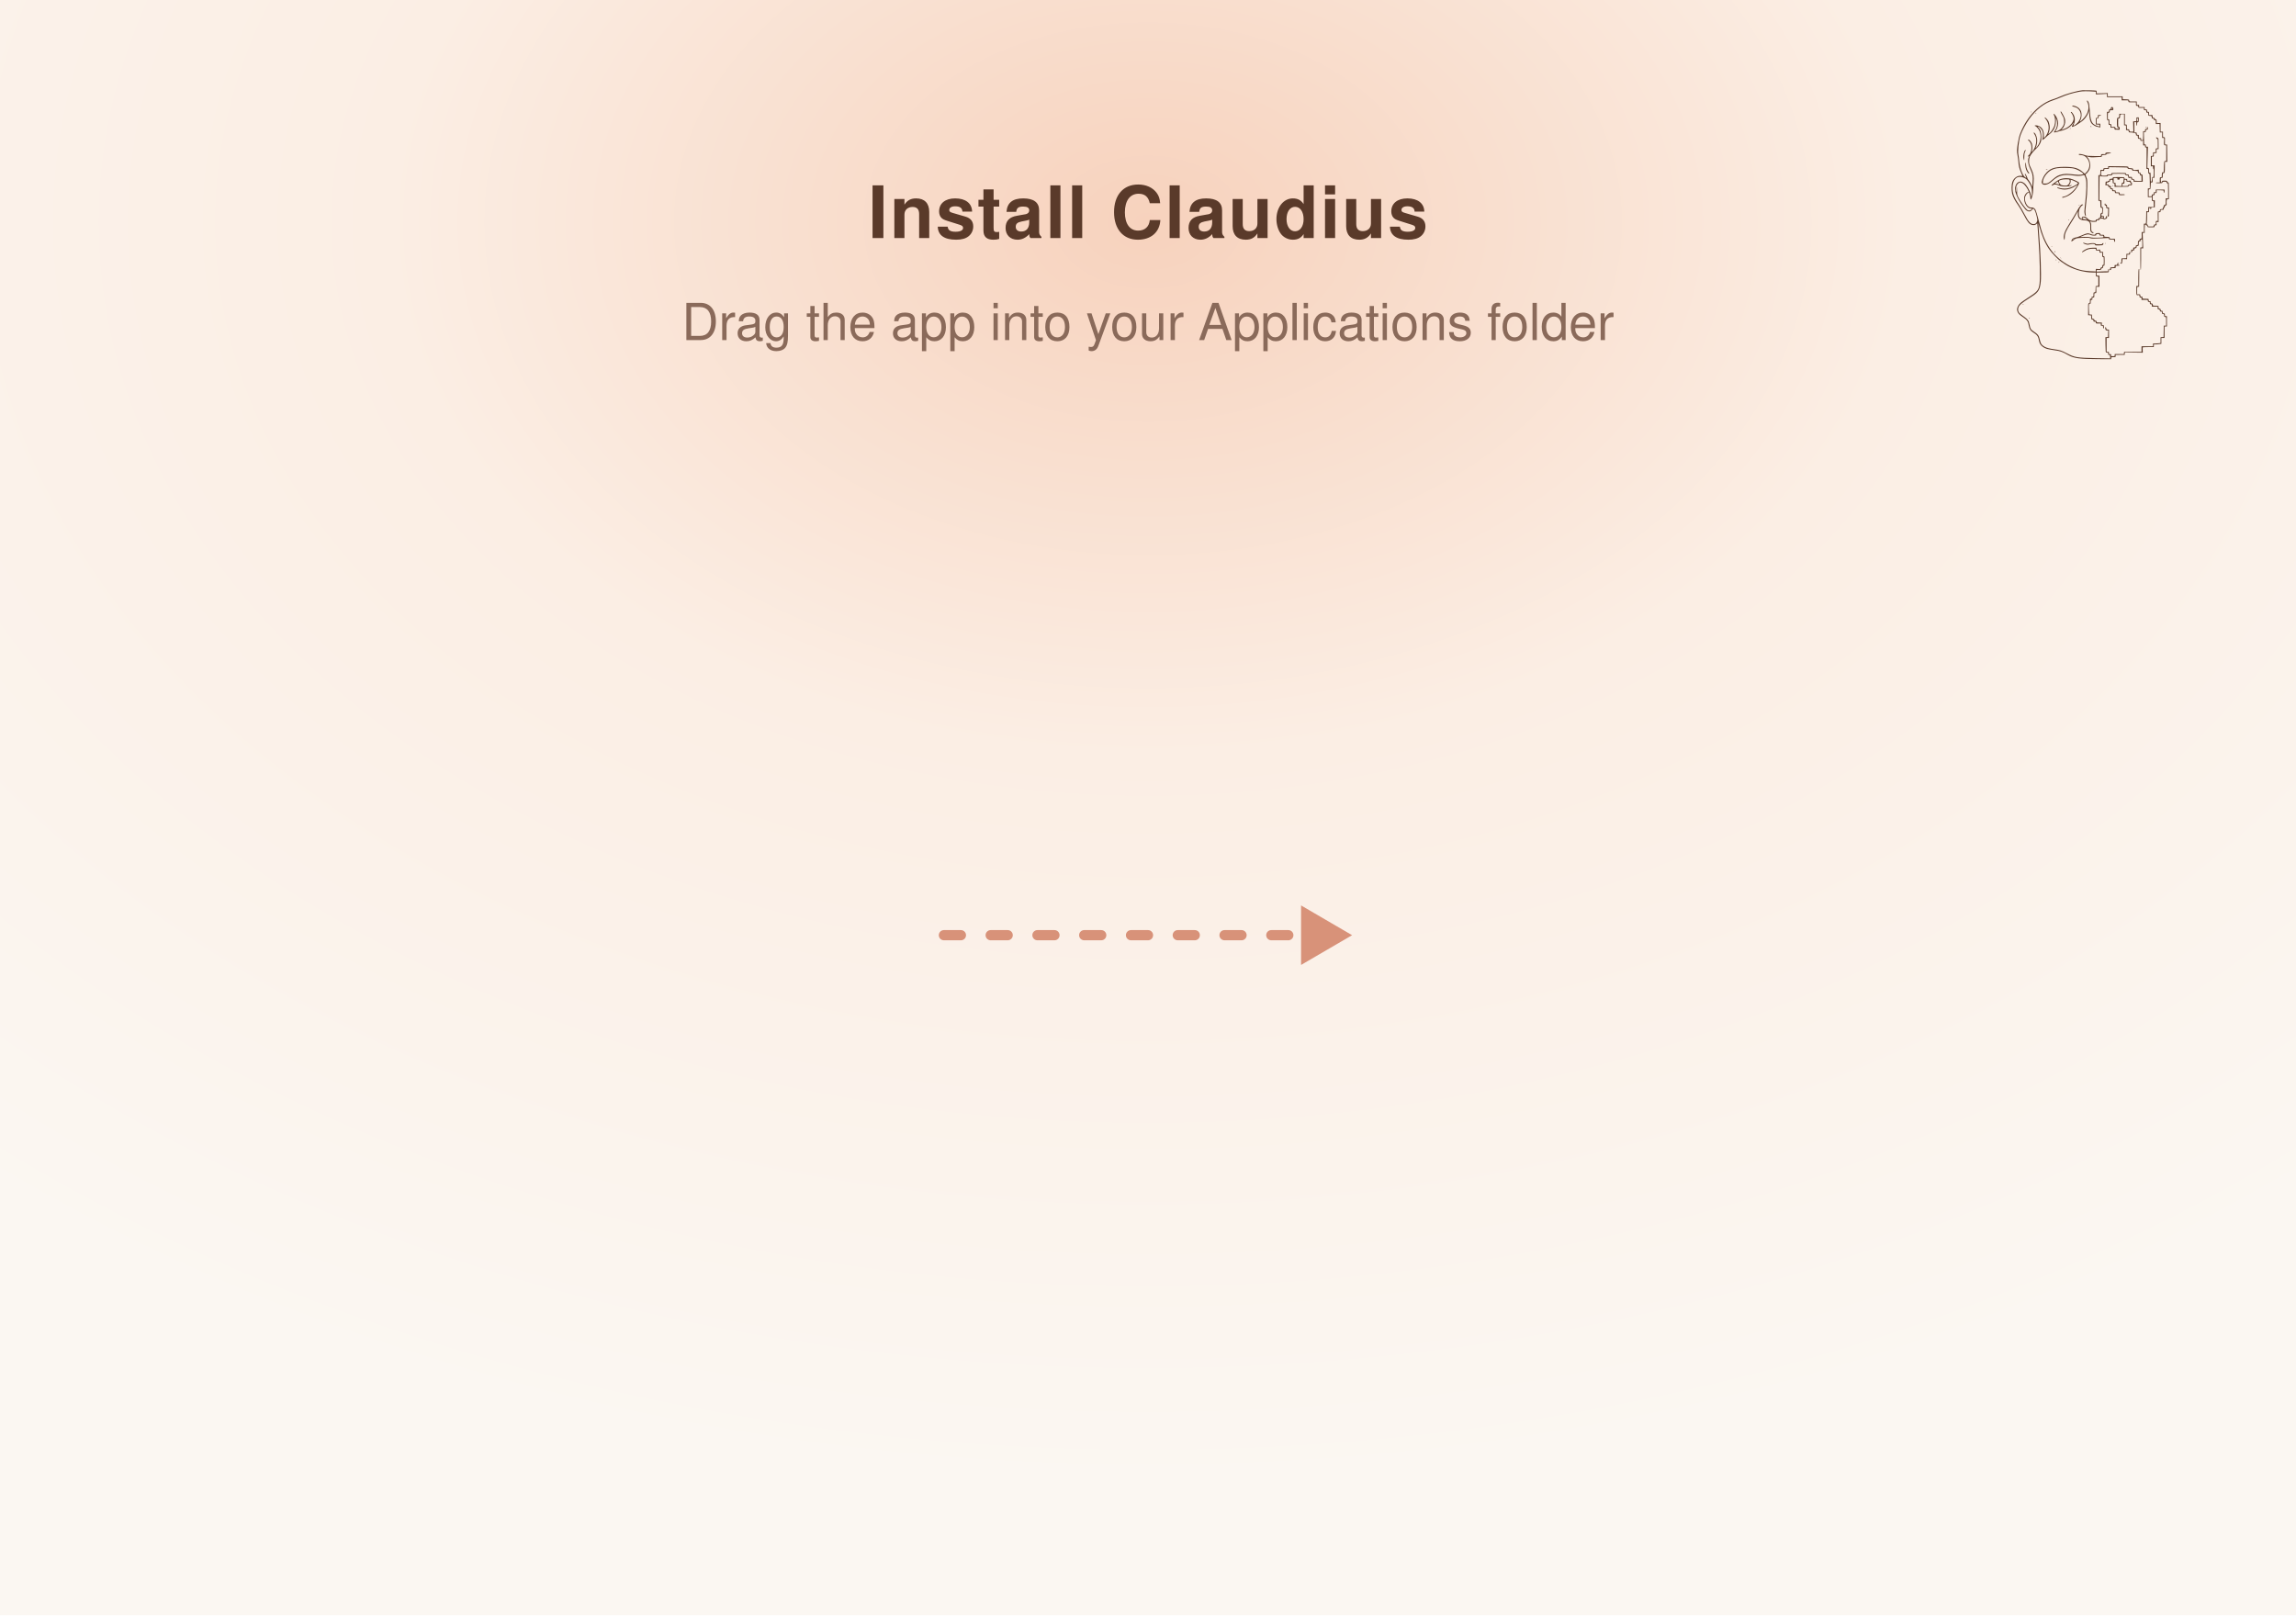
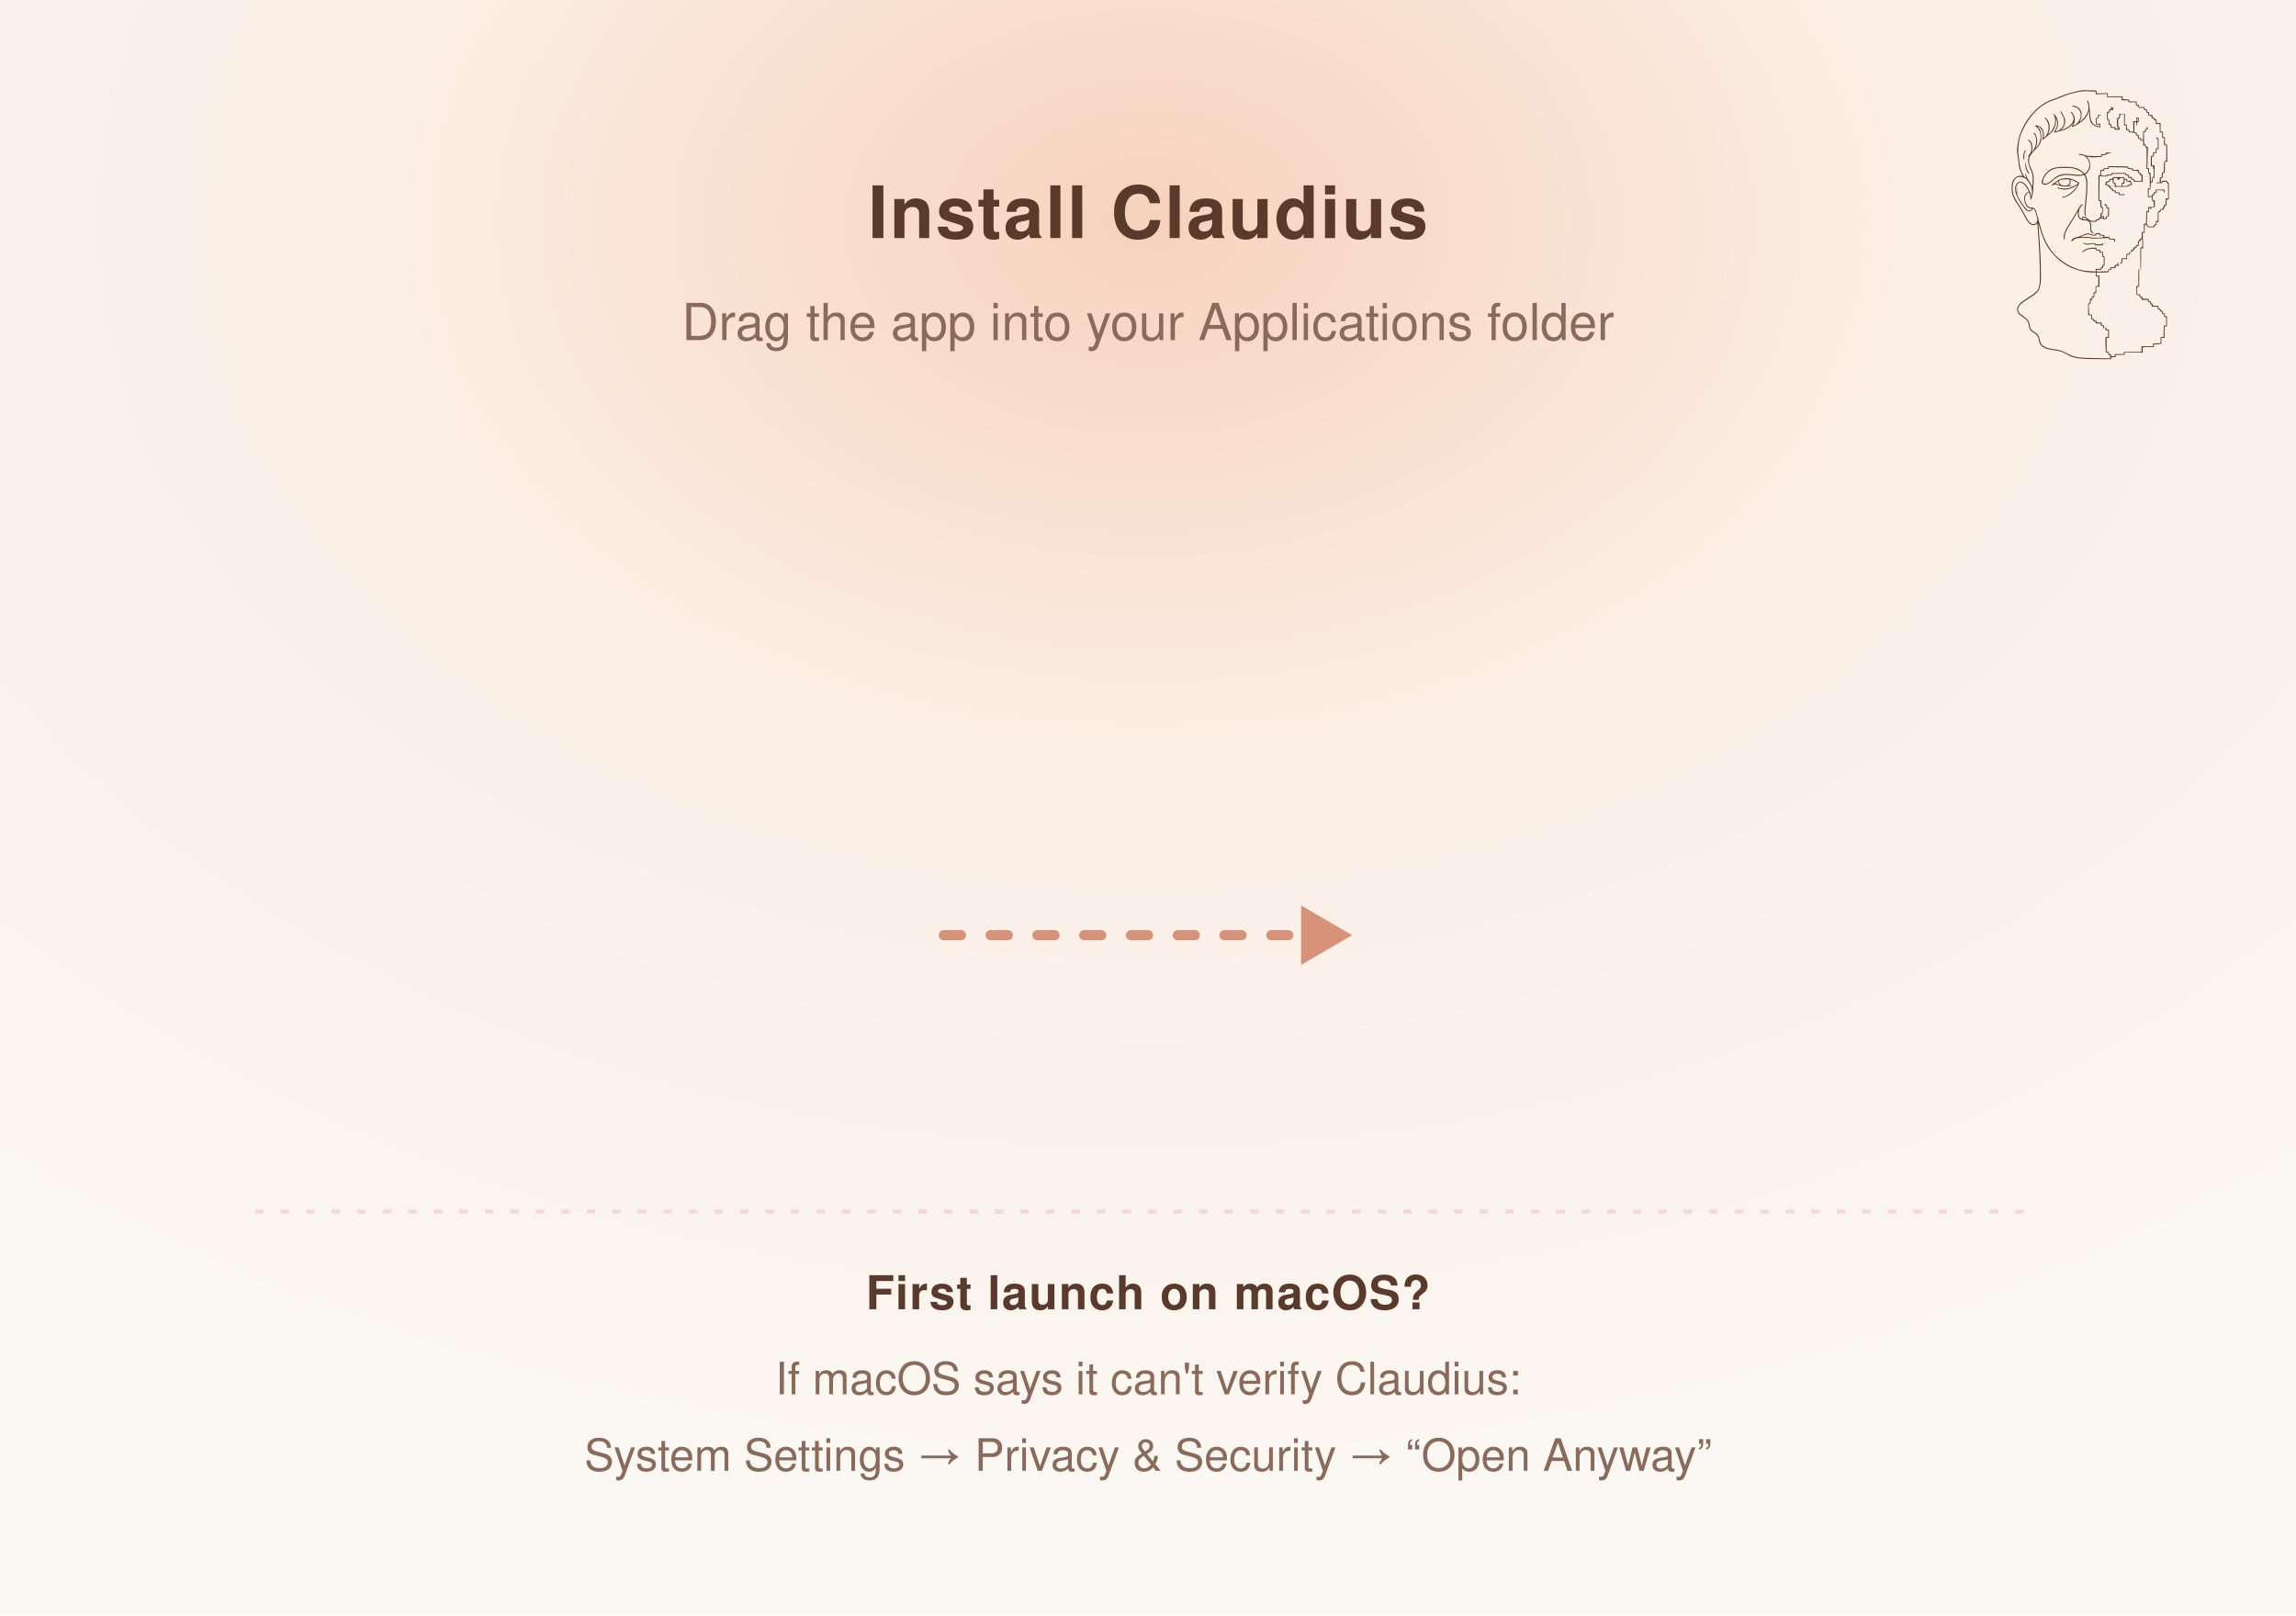
<svg xmlns="http://www.w3.org/2000/svg" width="540" height="380" viewBox="0 0 540 380">
  <defs>
    <radialGradient id="bg" cx="50%" cy="14%" r="78%">
      <stop offset="0%" stop-color="#f7d2bd" />
      <stop offset="42%" stop-color="#fbeee4" />
      <stop offset="100%" stop-color="#fbf7f2" />
    </radialGradient>
  </defs>
  <rect width="540" height="380" fill="url(#bg)" />
  <text x="270" y="56" text-anchor="middle" font-family="-apple-system, BlinkMacSystemFont, 'Helvetica Neue', 'Helvetica', sans-serif" font-size="17" font-weight="600" fill="#5a3a2a" letter-spacing="0.4">Install Claudius</text>
  <text x="270" y="80" text-anchor="middle" font-family="-apple-system, BlinkMacSystemFont, 'Helvetica Neue', 'Helvetica', sans-serif" font-size="12" fill="#8a6a5a">Drag the app into your Applications folder</text>
  <svg x="464" y="18" width="56" height="70" viewBox="0 0 600 750" preserveAspectRatio="xMidYMid meet">
    <g transform="translate(0,750) scale(0.1,-0.1)" fill="#5a3a2a" stroke="none">
      <path d="M2765 7154 c-156 -17 -428 -94 -585 -166 -41 -20 -102 -43 -135 -53 -354 -106 -671 -425 -844 -852 -31 -76 -48 -140 -66 -250 -28 -170 -30 -222 -11 -314 8 -37 17 -104 21 -150 9 -123 23 -183 62 -273 19 -45 37 -87 40 -94 4 -10 -2 -12 -29 -7 -90 17 -188 -52 -224 -156 -22 -64 -24 -206 -5 -289 20 -82 72 -184 146 -285 36 -49 102 -162 147 -249 92 -179 138 -237 205 -255 49 -13 83 -7 112 20 11 10 22 19 24 19 2 0 7 -55 11 -122 3 -68 15 -247 27 -398 26 -352 36 -871 20 -995 -24 -180 -42 -201 -336 -390 -122 -79 -161 -111 -195 -162 -38 -58 -46 -109 -25 -159 22 -53 45 -76 147 -146 98 -67 118 -97 138 -211 15 -83 41 -122 105 -163 111 -71 131 -99 155 -227 18 -89 82 -152 195 -191 28 -9 114 -25 192 -36 149 -20 193 -35 349 -124 138 -78 297 -99 754 -100 l325 -1 0 25 c0 23 4 25 45 26 71 2 71 2 68 30 l-3 27 115 1 115 1 3 30 3 30 225 -3 226 -3 -2 58 c-1 32 -2 64 -1 71 1 9 36 12 141 12 l140 0 0 35 c0 32 2 35 28 33 15 -2 57 1 95 6 l67 8 0 74 0 74 40 0 40 0 0 145 0 145 30 0 30 0 0 130 0 130 -25 0 c-25 0 -30 11 -27 53 1 12 -5 17 -22 17 -25 0 -40 23 -34 51 2 9 -6 14 -22 14 -20 0 -26 6 -28 28 -3 21 -9 27 -28 27 -21 0 -24 5 -24 35 0 38 5 37 -105 39 -36 1 -40 4 -43 29 -3 21 -9 27 -28 27 -20 0 -24 5 -24 31 0 26 -3 30 -22 27 -18 -2 -24 3 -28 27 l-5 30 -79 3 c-77 3 -78 3 -72 27 6 22 3 25 -24 25 -27 0 -30 3 -30 30 0 28 -2 30 -40 30 l-40 0 0 95 c0 94 0 95 24 95 l25 0 3 223 c2 122 2 224 1 226 -1 1 -6 0 -12 -4 -7 -4 -11 -78 -11 -216 l0 -209 -25 0 -25 0 0 -115 c0 -122 -2 -119 53 -115 24 1 27 -2 27 -29 0 -26 4 -31 25 -31 21 0 25 -5 25 -30 l0 -30 80 0 c79 0 80 0 80 -25 0 -20 5 -25 25 -25 21 0 25 -5 25 -30 0 -25 4 -30 25 -30 21 0 25 -5 25 -30 l0 -30 74 0 74 0 -2 -32 c-1 -29 2 -33 26 -36 21 -3 27 -9 30 -30 2 -21 8 -27 28 -27 21 0 25 -5 25 -30 0 -25 4 -30 25 -30 22 0 25 -5 28 -37 3 -33 7 -38 28 -38 24 0 24 0 24 -110 l0 -110 -30 0 -29 0 -3 -142 -3 -143 -37 -3 -38 -3 0 -73 0 -73 -46 -7 c-26 -3 -69 -6 -95 -6 l-49 0 0 -35 0 -35 -145 0 -145 0 0 -70 0 -70 -219 0 -220 0 -3 -27 -3 -28 -115 0 -115 0 0 -27 c1 -27 -1 -28 -48 -28 -47 0 -48 1 -45 28 3 24 0 27 -24 24 -23 -3 -28 1 -29 20 -1 13 -1 26 0 31 0 4 -12 7 -29 7 l-30 0 0 175 0 175 30 0 30 0 0 104 0 105 -32 3 c-28 2 -34 8 -36 31 -2 15 -9 27 -18 27 -10 0 -13 -7 -8 -28 10 -49 13 -52 44 -52 l31 0 -3 -82 -3 -83 -33 -3 -32 -3 2 -192 c3 -184 4 -192 23 -193 11 -1 26 -2 33 -3 6 -1 12 -14 12 -31 0 -25 4 -29 23 -27 19 2 22 -3 25 -43 l3 -45 -353 6 c-485 9 -542 19 -733 119 -139 73 -176 85 -321 105 -115 15 -193 35 -238 59 -82 44 -106 79 -130 185 -22 100 -44 131 -136 193 -88 58 -101 77 -120 178 -22 115 -39 137 -206 255 -62 44 -84 77 -84 129 0 98 43 139 358 340 154 98 194 167 213 363 16 167 -4 753 -40 1168 -6 61 -12 155 -15 210 l-6 100 16 -55 c72 -265 149 -446 255 -601 65 -95 223 -259 298 -311 25 -17 69 -47 96 -66 179 -124 469 -211 708 -212 l77 0 0 -49 c0 -48 1 -50 31 -53 l31 -3 0 -115 0 -115 -34 -5 -33 -5 -3 -78 c-3 -74 -4 -77 -27 -77 -24 0 -25 -3 -25 -55 0 -53 -1 -55 -26 -55 -23 0 -25 -3 -20 -25 6 -22 3 -25 -19 -25 -24 0 -25 -3 -25 -54 0 -49 -2 -55 -22 -58 -23 -3 -23 -5 -23 -153 l0 -150 37 -3 37 -3 3 -52 c2 -32 8 -52 16 -53 6 -1 19 -2 27 -3 9 -1 15 -11 15 -27 0 -22 4 -25 28 -22 23 2 27 -1 30 -23 3 -24 6 -25 65 -25 l62 1 0 -30 c0 -27 3 -30 28 -28 24 2 27 -2 27 -27 0 -26 15 -48 25 -38 2 2 1 22 -2 46 -5 38 -8 41 -29 36 -22 -6 -24 -3 -24 30 l0 36 -64 0 c-59 0 -65 2 -68 22 -2 17 -10 23 -28 23 -18 0 -26 6 -28 22 -2 15 -11 23 -30 25 -25 3 -27 7 -30 56 l-3 52 -35 0 c-20 0 -34 5 -34 13 0 6 -3 63 -6 125 -5 117 2 147 32 135 11 -4 14 6 14 45 0 45 3 51 23 54 18 2 21 8 19 31 -3 23 0 27 22 27 25 0 26 3 26 55 0 52 1 55 25 55 28 0 29 1 25 93 l-2 67 41 0 41 0 0 140 0 140 -35 0 c-34 0 -35 1 -35 40 l0 40 139 0 c77 0 146 3 155 6 18 7 23 84 6 84 -5 0 -10 -13 -10 -30 l0 -30 -92 0 c-51 0 -117 -3 -145 -6 -52 -7 -53 -6 -53 18 0 25 2 26 54 24 49 -1 56 1 61 21 3 14 13 23 25 23 16 0 20 7 20 30 0 23 4 30 20 30 19 0 20 7 20 120 0 113 -1 120 -20 120 -18 0 -20 7 -20 55 l0 55 -35 0 c-32 0 -35 2 -35 30 0 30 -1 30 -44 25 -43 -5 -45 -4 -48 22 l-3 28 -85 0 c-53 -1 -104 -7 -136 -18 -63 -22 -144 -74 -144 -93 0 -9 19 -2 57 23 74 47 129 63 220 63 70 0 73 -1 73 -23 0 -21 4 -23 45 -22 43 2 45 1 45 -27 0 -25 3 -28 35 -28 l35 0 0 -55 c0 -48 2 -55 20 -55 19 0 20 -7 20 -100 0 -93 -1 -100 -20 -100 -15 0 -20 -7 -20 -29 0 -23 -5 -30 -22 -33 -15 -2 -23 -10 -23 -23 0 -18 -6 -20 -57 -17 l-58 4 0 -33 0 -32 -137 6 c-195 8 -342 46 -513 132 -207 104 -394 267 -512 446 -125 188 -187 345 -283 717 -30 118 -64 231 -76 252 -23 41 -58 62 -100 58 -65 -5 -126 53 -155 148 -17 57 -17 77 -3 129 11 38 66 105 87 105 14 0 42 -98 42 -144 0 -72 30 -30 55 78 8 34 15 95 15 135 0 41 5 125 11 185 13 133 0 212 -53 327 -19 41 -41 89 -48 108 -20 50 -18 147 4 206 20 54 95 146 191 235 21 19 52 64 69 100 29 60 31 73 31 170 0 115 -19 177 -72 233 -15 15 -21 27 -14 27 25 0 71 -42 98 -88 24 -40 28 -58 28 -122 0 -41 -4 -88 -9 -105 l-9 -29 29 18 c16 10 47 36 69 58 22 22 63 57 91 78 100 75 157 195 157 330 -1 84 0 84 13 47 35 -100 19 -214 -40 -292 -14 -18 -26 -37 -26 -40 0 -11 91 5 122 21 15 8 36 14 47 14 31 0 141 40 186 68 53 32 103 80 122 115 8 16 17 26 20 23 3 -3 -7 -26 -22 -51 -15 -26 -24 -49 -21 -52 9 -10 96 26 134 55 20 15 61 43 90 61 91 58 167 156 196 255 12 40 12 39 19 -60 8 -113 24 -178 57 -224 28 -39 116 -90 157 -90 17 0 35 -4 38 -10 14 -23 25 -7 25 40 l0 50 -45 0 -45 0 0 70 c0 66 1 70 23 67 18 -2 23 4 25 31 3 28 7 32 33 32 16 0 29 5 29 10 0 6 -18 10 -40 10 -39 0 -40 -1 -40 -35 0 -31 -3 -35 -25 -35 -25 0 -25 -1 -25 -85 l0 -85 45 0 c41 0 45 -2 45 -25 0 -22 -3 -25 -27 -19 -16 3 -52 17 -81 31 -93 44 -120 123 -140 408 -7 103 -14 139 -31 174 -15 29 -26 40 -33 33 -7 -7 -5 -18 6 -34 9 -13 20 -48 26 -78 22 -114 -30 -248 -138 -355 -35 -36 -68 -65 -73 -65 -5 0 1 19 13 43 30 57 36 162 14 222 -10 24 -35 60 -56 79 -44 40 -145 75 -163 57 -11 -11 -12 -11 67 -32 87 -22 146 -106 146 -207 0 -52 -32 -132 -72 -177 -34 -39 -95 -85 -112 -85 -3 0 3 23 14 50 34 87 24 177 -28 254 -29 43 -52 57 -52 32 0 -9 4 -16 9 -16 16 0 61 -103 61 -139 -1 -53 -33 -115 -87 -167 -51 -48 -89 -71 -172 -103 -48 -18 -72 -13 -33 8 28 15 70 100 77 156 4 30 2 69 -5 95 -12 47 -89 189 -102 190 -17 0 -6 -29 34 -95 36 -60 42 -79 46 -140 4 -57 0 -79 -17 -116 -35 -75 -96 -128 -173 -150 -34 -9 -34 -8 -4 39 14 20 30 65 37 100 16 79 1 166 -42 234 -51 80 -88 95 -49 20 27 -52 30 -164 7 -243 -20 -67 -86 -170 -130 -201 -29 -20 -30 -21 -22 -2 29 68 38 138 27 206 -7 38 -19 82 -27 99 -22 42 -75 99 -92 99 -10 0 -5 -11 16 -35 104 -118 109 -303 12 -431 -20 -26 -40 -49 -46 -51 -6 -2 -9 20 -7 58 7 113 -38 202 -122 240 -44 20 -106 25 -106 9 0 -5 6 -10 13 -10 15 0 65 -51 90 -91 70 -114 55 -295 -35 -414 -33 -45 -57 -61 -39 -26 18 32 33 114 32 172 -1 64 -32 157 -61 184 -28 26 -37 10 -13 -23 74 -100 67 -264 -18 -401 -33 -54 -55 -68 -39 -25 13 33 13 129 -1 177 -11 42 -63 107 -85 107 -19 0 -18 -19 1 -26 9 -4 28 -27 43 -52 52 -90 30 -261 -41 -316 -17 -14 -28 -28 -24 -32 3 -4 13 -1 22 6 19 16 19 12 -1 -36 -23 -54 -14 -151 20 -231 14 -35 38 -90 52 -124 32 -76 39 -137 29 -273 l-7 -106 -32 67 c-18 38 -45 82 -59 99 -15 18 -27 35 -27 39 0 16 -53 125 -61 125 -13 0 -11 -12 11 -58 26 -54 26 -56 -14 -30 -62 41 -132 233 -147 402 -5 61 -14 129 -19 151 -23 97 3 358 51 502 34 104 137 298 218 410 171 240 382 404 615 478 40 13 120 43 177 68 152 66 307 113 485 146 67 12 197 14 322 4 l82 -6 0 -34 0 -33 140 6 140 7 0 -41 0 -42 185 0 185 0 0 -40 0 -40 85 0 c84 0 85 0 85 -25 0 -25 0 -25 95 -25 l95 0 0 -45 c0 -43 1 -45 30 -45 25 0 30 -4 30 -25 0 -24 2 -25 70 -25 l70 0 0 -31 c0 -23 4 -30 18 -28 35 3 42 -2 42 -31 0 -19 5 -30 13 -29 31 4 37 -2 37 -40 0 -40 0 -40 43 -43 40 -3 42 -5 45 -36 3 -27 7 -33 25 -30 16 2 23 -3 25 -19 3 -17 10 -23 28 -23 22 0 24 -4 24 -49 l0 -49 48 1 47 2 3 -107 3 -108 30 0 30 0 -1 -57 c-2 -80 -2 -84 13 -82 38 5 40 1 34 -78 -7 -90 -1 -108 32 -108 l24 0 0 -195 0 -195 -27 -5 c-29 -5 -29 -8 -35 -238 -1 -48 -3 -53 -20 -47 -16 5 -21 0 -26 -28 -4 -19 -6 -40 -5 -48 6 -37 -1 -49 -25 -49 -24 0 -25 -2 -25 -65 l0 -65 -50 0 c-27 0 -50 -4 -50 -10 0 -6 34 -10 81 -10 72 0 81 2 86 20 4 17 14 20 54 20 42 0 49 -3 49 -20 0 -13 7 -20 20 -20 19 0 20 -7 20 -190 l0 -190 -30 0 -30 0 0 -79 c0 -75 -1 -80 -22 -83 -17 -2 -24 -11 -26 -30 -2 -16 -8 -28 -13 -28 -5 0 -9 -11 -9 -24 0 -21 -5 -25 -37 -28 -33 -3 -38 -7 -41 -30 -3 -22 -9 -28 -28 -28 -27 0 -26 7 -24 -142 l1 -98 -25 0 c-24 0 -26 -3 -26 -45 0 -41 -2 -45 -25 -45 -20 0 -25 -5 -25 -25 0 -24 -2 -25 -75 -25 -73 0 -75 1 -75 25 0 16 -6 25 -16 25 -14 0 -15 7 -10 38 3 20 6 90 6 155 l0 117 25 0 c24 0 25 3 25 56 0 47 3 55 18 52 9 -2 18 -10 18 -18 3 -32 7 -34 13 -5 5 27 11 31 51 35 l45 5 0 88 0 87 -27 0 c-28 0 -28 1 -28 65 0 63 1 65 25 65 21 0 25 5 25 30 0 27 3 30 24 24 23 -5 25 -3 28 33 l3 38 50 -1 c130 -3 126 -2 123 -30 -2 -15 3 -29 10 -31 8 -3 12 8 12 36 l0 41 -110 0 -110 0 0 -36 c0 -34 -2 -36 -25 -30 -23 6 -25 3 -25 -24 0 -25 -4 -30 -25 -30 -20 0 -25 -5 -25 -25 0 -22 -4 -25 -40 -25 l-40 0 0 91 c0 88 1 90 23 87 21 -3 22 1 27 87 5 86 6 90 28 87 24 -4 25 -2 22 71 -1 45 0 48 22 45 l23 -3 3 158 3 157 -36 0 -35 0 0 110 0 110 25 0 c23 0 25 4 25 45 0 45 0 45 36 45 35 0 36 1 33 38 -3 57 -1 62 26 62 l25 0 0 140 c0 132 -1 140 -20 140 -10 0 -24 8 -29 18 -9 14 -10 13 -11 -10 0 -21 5 -28 20 -28 19 0 20 -7 20 -120 l0 -120 -25 0 c-26 0 -31 -12 -26 -72 2 -26 -1 -28 -33 -28 -36 0 -36 0 -36 -44 0 -41 -2 -45 -27 -48 l-28 -3 0 -130 0 -130 28 3 c25 3 27 1 27 -32 0 -20 5 -36 10 -36 7 0 10 -37 8 -102 -3 -95 -4 -103 -23 -103 -17 0 -20 -8 -23 -57 -2 -43 -7 -58 -17 -58 -12 0 -15 21 -15 116 0 111 -1 115 -20 109 -18 -6 -20 -2 -20 54 0 54 -2 60 -22 63 -13 2 -22 8 -21 13 1 6 5 126 8 268 l8 257 -27 0 c-22 0 -26 4 -26 30 0 25 -4 29 -22 27 -23 -2 -23 -1 -26 156 l-3 157 26 0 c21 0 25 5 25 30 0 25 4 30 25 30 22 0 25 4 25 35 0 23 -5 35 -14 35 -9 0 -12 -8 -8 -25 4 -22 1 -25 -22 -25 -22 0 -26 -4 -26 -30 0 -25 -4 -30 -25 -30 l-25 0 0 -109 c0 -90 -3 -110 -16 -115 -22 -9 -34 1 -34 30 0 20 -5 24 -31 24 -30 0 -31 1 -27 40 3 38 2 40 -24 40 -24 0 -28 4 -28 30 0 27 -3 30 -30 30 l-30 0 0 130 0 130 26 0 c24 0 26 -3 22 -42 -1 -24 2 -45 7 -48 6 -3 11 15 13 43 3 39 6 47 23 47 17 0 19 7 19 60 l0 60 -30 0 c-27 0 -30 -3 -31 -32 -1 -18 -1 -41 0 -50 2 -15 -6 -18 -39 -18 l-41 0 3 -130 3 -130 -47 0 c-44 0 -47 2 -53 30 -5 21 -12 30 -23 29 -39 -3 -42 0 -42 61 0 57 -1 60 -25 60 l-25 0 0 135 0 135 -69 0 -70 0 -3 -47 c-2 -35 -7 -48 -18 -48 -35 -1 -40 -15 -40 -113 0 -117 6 -142 32 -142 11 0 18 -5 16 -12 -3 -8 -21 -13 -44 -13 -33 0 -40 4 -42 23 -3 19 -9 22 -53 22 l-49 0 0 35 c0 31 -3 35 -25 35 -24 0 -25 3 -25 60 0 54 -2 60 -21 60 -19 0 -20 5 -18 85 2 82 3 85 25 85 20 0 24 5 24 30 0 29 2 30 45 30 48 0 52 7 39 58 -10 34 -52 30 -56 -5 -2 -20 -9 -29 -25 -31 -18 -3 -23 -10 -23 -33 0 -24 -4 -29 -25 -29 l-25 0 0 -105 c0 -98 1 -105 20 -105 18 0 20 -7 20 -60 0 -57 1 -60 25 -60 22 0 25 -4 25 -35 l0 -35 50 0 c47 0 50 -2 50 -25 0 -24 2 -25 65 -25 l65 0 0 35 c0 28 -4 35 -20 35 -19 0 -20 7 -20 111 0 100 2 110 17 105 21 -9 33 10 33 55 0 41 11 49 66 49 l34 0 0 -140 0 -140 25 0 c24 0 25 -3 25 -59 l0 -60 33 -3 c20 -2 33 -9 33 -18 1 -8 2 -21 3 -27 1 -8 17 -13 46 -13 25 0 65 -5 90 -12 40 -11 45 -15 45 -40 0 -23 4 -27 23 -25 19 2 22 -3 25 -40 3 -40 5 -43 33 -43 19 0 29 -5 30 -15 1 -8 2 -21 3 -27 1 -8 13 -12 34 -10 l32 4 0 -62 c0 -61 0 -62 25 -56 23 6 25 3 25 -25 0 -27 3 -31 21 -26 21 6 21 5 17 -269 l-3 -274 23 0 c20 0 22 -4 22 -60 0 -52 2 -60 18 -58 16 3 17 -12 20 -184 l2 -188 -25 0 -25 0 0 -110 0 -110 50 0 50 0 0 -50 c0 -46 2 -50 23 -47 21 2 22 -2 25 -76 2 -42 -1 -77 -5 -76 -4 1 -36 1 -70 0 l-63 -1 0 -56 c0 -55 -1 -56 -25 -52 l-25 5 -2 -121 c-1 -66 -3 -130 -4 -141 -1 -11 -2 -28 -3 -37 -1 -12 -9 -18 -26 -18 l-25 0 0 -105 0 -105 -28 0 -28 0 0 -82 c0 -83 0 -83 -27 -86 -21 -3 -27 -9 -27 -28 0 -17 -5 -24 -20 -24 -18 0 -20 -7 -20 -54 0 -52 -1 -55 -27 -58 -22 -2 -28 -8 -28 -28 0 -21 -5 -26 -33 -28 -30 -3 -33 -6 -30 -30 3 -24 0 -27 -24 -25 -25 2 -28 -2 -28 -28 0 -16 0 -32 -1 -36 0 -4 4 -9 10 -11 5 -2 11 9 13 25 2 16 9 29 18 29 8 1 21 2 28 3 7 0 12 7 11 14 -3 28 2 36 28 39 22 2 28 8 28 28 0 20 6 26 28 28 26 3 27 6 27 57 0 48 2 54 23 57 12 2 23 10 23 18 1 8 2 20 3 27 0 6 10 9 21 6 18 -5 20 -14 20 -104 0 -99 0 -99 -25 -99 l-25 0 0 -285 c0 -183 4 -285 10 -285 6 0 10 98 10 275 l0 275 27 0 26 0 -7 195 -7 195 26 0 25 0 0 105 c0 87 3 105 15 105 8 0 15 -4 15 -9 0 -5 9 -11 20 -14 12 -3 20 -14 20 -26 0 -20 5 -21 90 -21 89 0 90 0 90 25 0 20 5 25 26 25 24 0 25 3 23 43 -3 40 -2 42 24 40 l27 -2 0 125 0 124 25 0 c21 0 25 5 25 30 0 28 2 30 40 30 36 0 40 2 40 25 0 14 7 28 15 31 8 4 15 17 15 29 0 17 7 25 23 27 20 3 22 8 19 47 -2 24 -1 59 3 77 5 28 11 34 30 34 l25 0 0 210 c0 199 -1 210 -19 210 -11 0 -21 9 -24 23 -6 20 -12 22 -67 22 -55 0 -61 -2 -67 -23 -10 -42 -28 -17 -28 39 0 51 1 54 25 54 24 0 25 3 25 60 0 53 3 60 20 60 30 0 34 18 34 158 l1 127 30 0 30 0 -2 218 -3 217 -27 0 c-31 -1 -30 -4 -28 113 1 71 1 72 -24 72 -25 0 -26 2 -26 70 l0 70 -30 0 -30 0 0 109 0 110 -47 -2 -48 -2 -3 48 c-3 40 -6 47 -23 47 -12 0 -23 8 -26 20 -3 13 -14 20 -29 20 -21 0 -24 5 -24 35 0 35 0 35 -45 35 l-45 0 0 40 c0 36 -2 40 -25 40 -21 0 -25 5 -25 30 0 27 -3 30 -30 30 -27 0 -30 3 -30 30 l0 30 -70 0 -70 0 0 30 c0 27 -2 29 -30 24 -30 -6 -30 -6 -30 40 l0 46 -95 0 c-94 0 -95 0 -95 24 0 22 -5 25 -52 30 -29 3 -66 4 -83 3 -28 -2 -30 0 -30 36 l0 37 -187 0 -188 0 0 41 0 41 -140 -4 -140 -3 0 32 c0 17 -3 34 -7 36 -11 7 -301 15 -348 11z m741 -481 c-11 -11 -19 6 -11 24 8 17 8 17 12 0 3 -10 2 -21 -1 -24z m654 -263 c0 -22 -4 -40 -10 -40 -5 0 -11 6 -11 13 -1 6 -3 24 -5 40 -2 18 2 27 12 27 10 0 14 -12 14 -40z m-2859 -1468 c43 -22 64 -42 101 -97 68 -100 88 -159 87 -253 -1 -42 -4 -88 -8 -102 -7 -23 -8 -23 -13 -5 -4 11 -10 35 -13 54 -19 91 -105 237 -163 276 -61 40 -93 46 -140 25 -48 -22 -80 -76 -89 -150 -11 -98 57 -261 188 -446 61 -86 89 -117 120 -132 50 -25 87 -16 123 31 22 27 26 29 42 17 24 -21 48 -82 73 -187 20 -86 20 -95 6 -129 -19 -47 -41 -63 -83 -64 -79 0 -128 53 -225 241 -41 81 -109 197 -151 258 -123 177 -161 287 -154 441 6 122 52 211 123 241 44 18 121 10 176 -19z m-58 -126 c41 -17 95 -79 136 -155 35 -67 36 -71 17 -71 -26 0 -74 -50 -92 -95 -47 -124 46 -319 152 -319 41 0 43 -8 8 -35 -35 -28 -66 -26 -102 4 -43 36 -163 206 -208 295 -37 72 -39 79 -40 178 0 56 -4 105 -7 109 -4 3 -7 -26 -7 -66 0 -46 -4 -70 -10 -66 -17 10 -11 107 9 151 20 45 63 84 93 84 10 0 33 -6 51 -14z" />
      <path d="M1459 6603 c-13 -16 -12 -17 4 -4 9 7 17 15 17 17 0 8 -8 3 -21 -13z" />
      <path d="M1583 6575 c0 -8 4 -12 9 -9 5 3 6 10 3 15 -9 13 -12 11 -12 -6z" />
      <path d="M2960 6245 c0 -2 6 -8 13 -14 10 -8 14 -7 14 2 0 8 -6 14 -14 14 -7 0 -13 -1 -13 -2z" />
      <path d="M4350 6219 c0 -5 5 -7 10 -4 6 3 10 8 10 11 0 2 -4 4 -10 4 -5 0 -10 -5 -10 -11z" />
      <path d="M2450 6190 c-9 -6 -10 -10 -3 -10 6 0 15 5 18 10 8 12 4 12 -15 0z" />
      <path d="M1295 5608 c-25 -61 -31 -155 -13 -198 14 -34 15 -33 14 55 0 72 4 100 21 138 16 35 18 47 9 47 -8 0 -22 -19 -31 -42z" />
      <path d="M3363 5582 c-15 -2 -23 -10 -23 -22 0 -17 -7 -19 -52 -17 -49 2 -53 0 -58 -24 l-5 -25 -170 1 c-147 1 -178 4 -226 22 -30 11 -78 24 -107 28 -44 6 -52 4 -52 -9 0 -12 11 -16 45 -16 200 0 298 -280 149 -428 l-44 -44 -49 44 c-109 98 -223 131 -456 131 -272 1 -390 -45 -501 -195 -47 -64 -89 -176 -79 -208 25 -78 151 -59 258 39 164 151 286 183 550 146 120 -16 165 -14 243 10 17 5 24 0 37 -27 9 -19 21 -54 26 -78 19 -80 12 -322 -14 -554 -14 -120 -25 -237 -25 -259 0 -46 19 -117 32 -117 10 0 10 6 -2 69 -8 42 -4 99 17 274 19 160 27 272 27 402 1 174 0 182 -26 245 -19 44 -24 66 -16 69 21 7 67 61 90 104 35 66 32 183 -6 260 -15 32 -34 61 -42 64 -8 3 -14 9 -14 14 0 4 23 1 52 -8 38 -11 74 -13 133 -9 44 4 106 7 138 8 52 1 57 3 57 24 0 21 5 23 58 26 43 2 57 7 57 18 0 11 15 16 58 20 31 3 58 9 60 14 2 9 -79 15 -120 8z m-774 -415 c69 -24 165 -80 191 -112 9 -10 3 -16 -26 -25 -39 -13 -129 -10 -289 10 -135 17 -259 -3 -351 -56 -23 -14 -74 -53 -115 -89 -90 -80 -125 -97 -187 -93 l-47 3 1 42 c2 99 108 244 216 297 93 46 164 56 358 52 157 -3 182 -6 249 -29z" />
      <path d="M1322 5258 c3 -74 25 -133 67 -188 21 -27 43 -20 23 8 -42 59 -65 121 -70 185 -6 92 -25 87 -20 -5z" />
      <path d="M3410 5215 c0 -24 -3 -25 -60 -25 -56 0 -60 -2 -60 -23 0 -19 -5 -22 -37 -22 l-38 0 -3 -67 c-3 -63 -4 -67 -25 -65 l-22 2 0 -325 0 -325 23 2 c24 3 23 8 26 -107 1 -59 3 -65 24 -68 20 -3 22 -9 22 -60 0 -62 -9 -85 -31 -80 -11 2 -15 -12 -17 -60 -3 -56 -5 -62 -21 -57 -13 4 -20 -1 -24 -15 -4 -15 -13 -20 -36 -20 -24 0 -31 -4 -31 -20 0 -18 -7 -20 -55 -20 -66 0 -109 17 -150 57 -39 39 -67 53 -103 53 -36 0 -56 -22 -47 -50 7 -21 6 -21 -20 -4 -14 9 -33 30 -41 45 -21 41 -18 154 5 204 21 44 65 95 83 95 9 0 9 3 0 12 -26 26 -81 -36 -157 -177 -43 -79 -111 -192 -205 -340 -97 -152 -134 -261 -115 -344 11 -50 22 -27 22 46 0 86 34 163 153 348 46 72 104 169 129 216 l46 86 0 -66 c0 -112 52 -163 167 -166 111 -3 149 -43 147 -155 -1 -110 0 -118 25 -144 26 -29 56 -34 56 -11 0 8 -8 15 -18 15 -31 0 -42 39 -40 130 2 70 -1 90 -16 113 l-19 28 29 -7 c31 -8 36 -9 102 -6 35 2 42 5 42 22 0 16 7 20 35 20 28 0 35 4 35 19 0 15 8 19 50 20 28 0 50 -4 50 -9 0 -15 33 -12 67 5 25 12 29 19 25 45 -5 34 -22 41 -22 9 0 -23 -25 -48 -48 -49 -9 0 -12 10 -10 33 3 30 1 32 -27 32 -32 0 -35 3 -35 35 0 14 6 20 18 18 15 -3 17 8 20 85 3 82 2 87 -18 87 -19 0 -20 6 -20 84 l0 85 -27 3 c-16 2 -27 6 -25 11 1 4 2 142 2 307 0 260 2 300 15 300 8 0 15 -4 15 -10 0 -6 37 -10 90 -10 73 0 90 3 90 15 0 12 13 15 55 15 48 0 55 2 55 20 0 19 7 20 164 20 155 0 164 -1 169 -20 4 -14 14 -20 35 -20 26 0 31 -4 37 -36 6 -35 7 -36 41 -30 31 6 34 5 34 -19 0 -21 5 -25 30 -25 25 0 30 -4 30 -25 l0 -25 115 0 116 0 -2 90 c-2 86 -3 90 -25 90 -22 0 -39 24 -28 41 3 5 -6 9 -20 9 -23 0 -26 4 -26 36 l0 36 -69 -7 c-67 -7 -69 -6 -73 17 -3 21 -9 23 -60 26 -50 3 -57 6 -60 25 -3 22 -4 22 -255 25 l-253 2 0 -25z m490 -25 c0 -16 9 -19 58 -22 49 -3 57 -6 57 -23 0 -18 8 -20 73 -23 71 -3 72 -3 72 -31 0 -22 4 -27 23 -27 18 1 23 -5 25 -30 3 -26 7 -31 23 -27 17 5 19 0 19 -66 l0 -71 -89 0 c-85 0 -90 1 -93 23 -2 16 -11 23 -30 25 -22 3 -28 9 -28 28 0 21 -4 24 -40 24 -38 0 -40 2 -40 30 0 28 -3 30 -35 30 -28 0 -35 4 -35 20 0 19 -7 20 -185 20 -178 0 -185 -1 -185 -20 0 -18 -7 -20 -55 -20 -42 0 -55 -3 -55 -15 0 -12 -14 -15 -70 -15 -65 0 -70 2 -76 23 -3 13 -4 41 -2 63 3 39 3 39 41 36 34 -3 37 -1 37 22 0 25 2 26 60 26 56 0 60 2 60 23 l0 22 235 -3 c224 -3 235 -4 235 -22z m-615 -1230 c8 -13 -20 -24 -41 -16 -20 8 -9 26 16 26 10 0 22 -5 25 -10z m-435 -39 l35 -29 -50 5 c-52 6 -82 23 -71 42 13 20 51 12 86 -18z" />
      <path d="M1865 5160 c-4 -6 -11 -7 -17 -4 -7 4 -8 2 -4 -5 6 -9 11 -9 22 0 14 11 18 19 10 19 -3 0 -8 -5 -11 -10z" />
      <path d="M3529 4960 c-1 -3 -2 -12 -3 -20 -1 -10 -15 -16 -43 -18 -38 -3 -43 -6 -43 -28 0 -17 -5 -24 -20 -24 -11 0 -20 -5 -20 -11 0 -6 -12 -9 -27 -7 -25 3 -27 0 -30 -44 l-4 -48 35 0 c31 0 36 -3 36 -23 0 -18 5 -23 23 -23 17 1 23 -5 25 -26 3 -22 9 -28 28 -28 19 0 24 -5 24 -25 0 -22 4 -25 35 -25 31 0 35 -3 35 -25 0 -23 3 -25 50 -25 47 0 50 -2 50 -25 0 -24 2 -25 76 -25 55 0 75 3 72 12 -3 9 -24 12 -66 10 -60 -2 -62 -2 -62 23 0 23 -3 25 -50 25 -47 0 -50 2 -50 25 0 22 -4 25 -35 25 -31 0 -35 3 -35 25 0 20 -5 25 -25 25 -25 0 -29 8 -26 43 2 12 -5 17 -22 17 -16 0 -26 7 -30 20 -3 14 -14 20 -31 20 -21 0 -26 5 -26 25 0 20 5 25 25 25 14 0 25 5 25 10 0 6 9 10 20 10 15 0 20 7 20 26 0 22 4 25 32 22 30 -3 32 -5 32 -48 1 -41 3 -45 24 -42 20 3 22 -1 22 -42 l0 -46 176 0 c167 0 176 1 181 20 4 16 14 20 44 20 38 0 39 1 39 35 0 24 -5 35 -15 35 -9 0 -15 9 -15 25 0 23 -2 24 -45 18 -44 -6 -45 -5 -45 21 0 23 -4 26 -34 26 -28 0 -35 4 -38 23 -3 22 -5 22 -145 22 -79 0 -144 -2 -144 -5z m114 -41 c-4 -16 0 -19 26 -19 28 0 36 8 32 33 0 4 22 7 49 7 l51 0 -3 -57 c-3 -51 -6 -58 -25 -61 -19 -3 -23 -10 -23 -43 l0 -39 -75 0 c-53 0 -75 4 -76 13 0 6 -2 26 -2 42 -2 25 -6 29 -24 27 -14 -2 -23 2 -24 10 -1 24 -2 83 0 98 1 12 12 14 50 12 42 -3 48 -6 44 -23z m227 -44 c0 -23 4 -25 45 -25 34 0 45 -4 45 -15 0 -9 7 -18 15 -21 30 -12 16 -34 -21 -34 -27 0 -37 -5 -41 -20 -5 -18 -14 -20 -74 -20 l-69 0 0 30 c0 25 4 30 25 30 23 0 25 3 25 50 0 47 2 50 25 50 20 0 25 -5 25 -25z" />
      <path d="M2263 4929 c-24 -4 -62 -16 -85 -27 -45 -20 -190 -126 -196 -142 -5 -15 20 -11 42 5 29 22 69 18 150 -12 61 -22 85 -26 168 -25 100 2 154 14 142 33 -4 8 -9 8 -17 0 -6 -6 -22 -11 -36 -10 -15 0 -20 3 -13 6 24 9 54 82 47 115 -7 28 -5 30 16 23 39 -11 169 -73 169 -81 0 -30 -175 -118 -267 -133 -70 -12 -183 -2 -224 19 -24 13 -29 13 -29 -4 0 -18 112 -46 182 -46 95 1 187 31 289 96 l41 26 -18 -32 c-72 -123 -231 -250 -331 -266 -27 -4 -43 -12 -43 -20 0 -17 26 -12 105 18 75 28 153 86 218 163 60 72 113 166 104 188 -7 19 -150 87 -216 103 -62 15 -134 16 -198 3z m175 -40 c13 -35 1 -78 -30 -109 -26 -27 -36 -30 -89 -30 -34 0 -73 7 -89 15 -32 16 -60 61 -60 94 0 29 74 49 178 50 75 1 83 -1 90 -20z m-265 -95 c16 -16 6 -24 -15 -13 -13 7 -38 15 -57 18 l-34 6 39 26 39 26 10 -28 c6 -15 13 -31 18 -35z" />
      <path d="M3513 4745 c0 -8 4 -12 9 -9 5 3 6 10 3 15 -9 13 -12 11 -12 -6z" />
      <path d="M3320 4275 c0 -18 5 -25 20 -25 16 0 20 -7 20 -35 0 -31 3 -35 25 -35 24 0 25 0 23 -90 -1 -50 -5 -93 -10 -96 -12 -8 0 -24 18 -24 11 0 14 22 14 115 l0 115 -25 0 c-22 0 -25 4 -25 35 0 28 -4 35 -20 35 -11 0 -20 7 -20 15 0 8 -4 15 -10 15 -5 0 -10 -11 -10 -25z" />
      <path d="M2669 4253 c-13 -16 -12 -17 4 -4 16 13 21 21 13 21 -2 0 -10 -8 -17 -17z" />
      <path d="M2406 3882 c-3 -5 1 -9 9 -9 8 0 12 4 9 9 -3 4 -7 8 -9 8 -2 0 -6 -4 -9 -8z" />
      <path d="M3128 3552 c-24 -2 -38 -8 -38 -17 0 -31 -60 -33 -125 -4 -61 27 -98 21 -211 -31 -47 -22 -109 -45 -137 -51 -81 -16 -103 -28 -123 -64 -26 -49 -11 -53 38 -13 65 53 73 55 228 62 116 6 155 4 194 -8 41 -13 78 -14 230 -6 255 13 246 14 246 -10 0 -18 7 -20 65 -20 62 0 65 -1 65 -24 0 -25 15 -43 23 -29 3 5 2 23 0 41 l-5 32 -63 0 c-58 0 -64 2 -67 23 -3 20 -9 22 -70 25 -65 3 -68 4 -68 27 0 23 -4 25 -49 25 -43 0 -50 3 -53 22 -3 23 -14 25 -80 20z m-156 -48 c15 -8 52 -14 83 -14 48 0 55 2 55 20 0 17 7 20 40 20 33 0 40 -3 40 -20 0 -17 7 -20 50 -20 46 0 50 -2 50 -24 0 -24 0 -24 -137 -28 -97 -3 -154 0 -193 10 -39 10 -86 13 -160 9 -101 -6 -104 -5 -70 10 135 60 181 67 242 37z m-422 -99 c-7 -8 -18 -15 -24 -15 -6 0 -2 7 8 15 25 19 32 19 16 0z" />
      <path d="M2780 3305 c0 -8 24 -22 55 -31 47 -15 63 -16 101 -6 24 7 65 12 90 12 37 0 47 -4 51 -20 5 -18 13 -19 101 -17 88 2 97 4 101 22 2 11 8 23 15 27 6 5 2 8 -11 8 -14 0 -23 -6 -23 -15 0 -12 -16 -15 -85 -15 -69 0 -85 3 -85 15 0 18 -97 21 -164 4 -35 -9 -50 -7 -94 9 -41 16 -52 17 -52 7z" />
      <path d="M3336 3293 c-6 -14 -5 -15 5 -6 7 7 10 15 7 18 -3 3 -9 -2 -12 -12z" />
      <path d="M1985 3219 c-4 -6 -5 -12 -2 -15 2 -3 7 2 10 11 7 17 1 20 -8 4z" />
      <path d="M2056 3091 c-4 -5 -2 -12 3 -15 5 -4 12 -2 15 3 4 5 2 12 -3 15 -5 4 -12 2 -15 -3z" />
      <path d="M3940 3055 c0 -22 -4 -25 -35 -25 l-35 0 0 -55 0 -54 -62 -3 -62 -3 -2 -35 c-1 -19 -2 -45 -3 -57 -1 -17 -7 -23 -23 -24 -22 0 -22 -1 -3 -9 38 -16 43 -11 50 50 l7 59 56 -1 57 -2 3 57 3 57 34 0 c28 0 35 4 35 19 0 11 3 26 6 35 4 11 1 16 -10 16 -10 0 -16 -9 -16 -25z" />
      <path d="M2200 2936 c0 -2 8 -10 18 -17 15 -13 16 -12 3 4 -13 16 -21 21 -21 13z" />
      <path d="M2093 2875 c0 -8 4 -12 9 -9 5 3 6 10 3 15 -9 13 -12 11 -12 -6z" />
      <path d="M2169 2838 c-5 -18 -6 -38 -1 -34 7 8 12 36 6 36 -2 0 -4 -1 -5 -2z" />
      <path d="M3640 2775 c0 -22 -4 -25 -36 -25 -33 0 -35 -2 -32 -27 3 -27 2 -28 -54 -31 -54 -3 -58 -5 -58 -27 0 -14 -5 -25 -12 -25 -9 0 -9 -3 -1 -11 18 -18 42 -4 36 20 -5 20 -1 21 56 21 53 0 62 3 60 18 -3 38 1 42 51 42 28 0 50 5 50 10 0 6 -9 10 -20 10 -25 0 -27 37 -2 43 10 3 6 5 -10 6 -23 1 -28 -3 -28 -24z" />
      <path d="M1260 1760 c-9 -6 -10 -10 -3 -10 6 0 15 5 18 10 8 12 4 12 -15 0z" />
      <path d="M1416 1412 c-3 -5 1 -9 9 -9 8 0 12 4 9 9 -3 4 -7 8 -9 8 -2 0 -6 -4 -9 -8z" />
    </g>
  </svg>
  <g opacity="0.7">
    <line x1="222" y1="220" x2="312" y2="220" stroke="#c9694a" stroke-width="2.4" stroke-linecap="round" stroke-dasharray="4 7" />
    <polygon points="318,220 306,213 306,227" fill="#c9694a" />
  </g>
+   <line x1="60" y1="285" x2="480" y2="285" stroke="#c9694a" stroke-opacity="0.18" stroke-width="1" stroke-dasharray="2 4" />
+   <text x="270" y="308" text-anchor="middle" font-family="-apple-system, BlinkMacSystemFont, 'Helvetica Neue', 'Helvetica', sans-serif" font-size="11" font-weight="600" fill="#5a3a2a" letter-spacing="0.3">First launch on macOS?</text>
+   <text x="270" y="328" text-anchor="middle" font-family="-apple-system, BlinkMacSystemFont, 'Helvetica Neue', 'Helvetica', sans-serif" font-size="10.5" fill="#8a6a5a">If macOS says it can't verify Claudius:</text>
+   <text x="270" y="346" text-anchor="middle" font-family="-apple-system, BlinkMacSystemFont, 'Helvetica Neue', 'Helvetica', sans-serif" font-size="10.5" fill="#8a6a5a">System Settings → Privacy &amp; Security → “Open Anyway”</text>
</svg>
